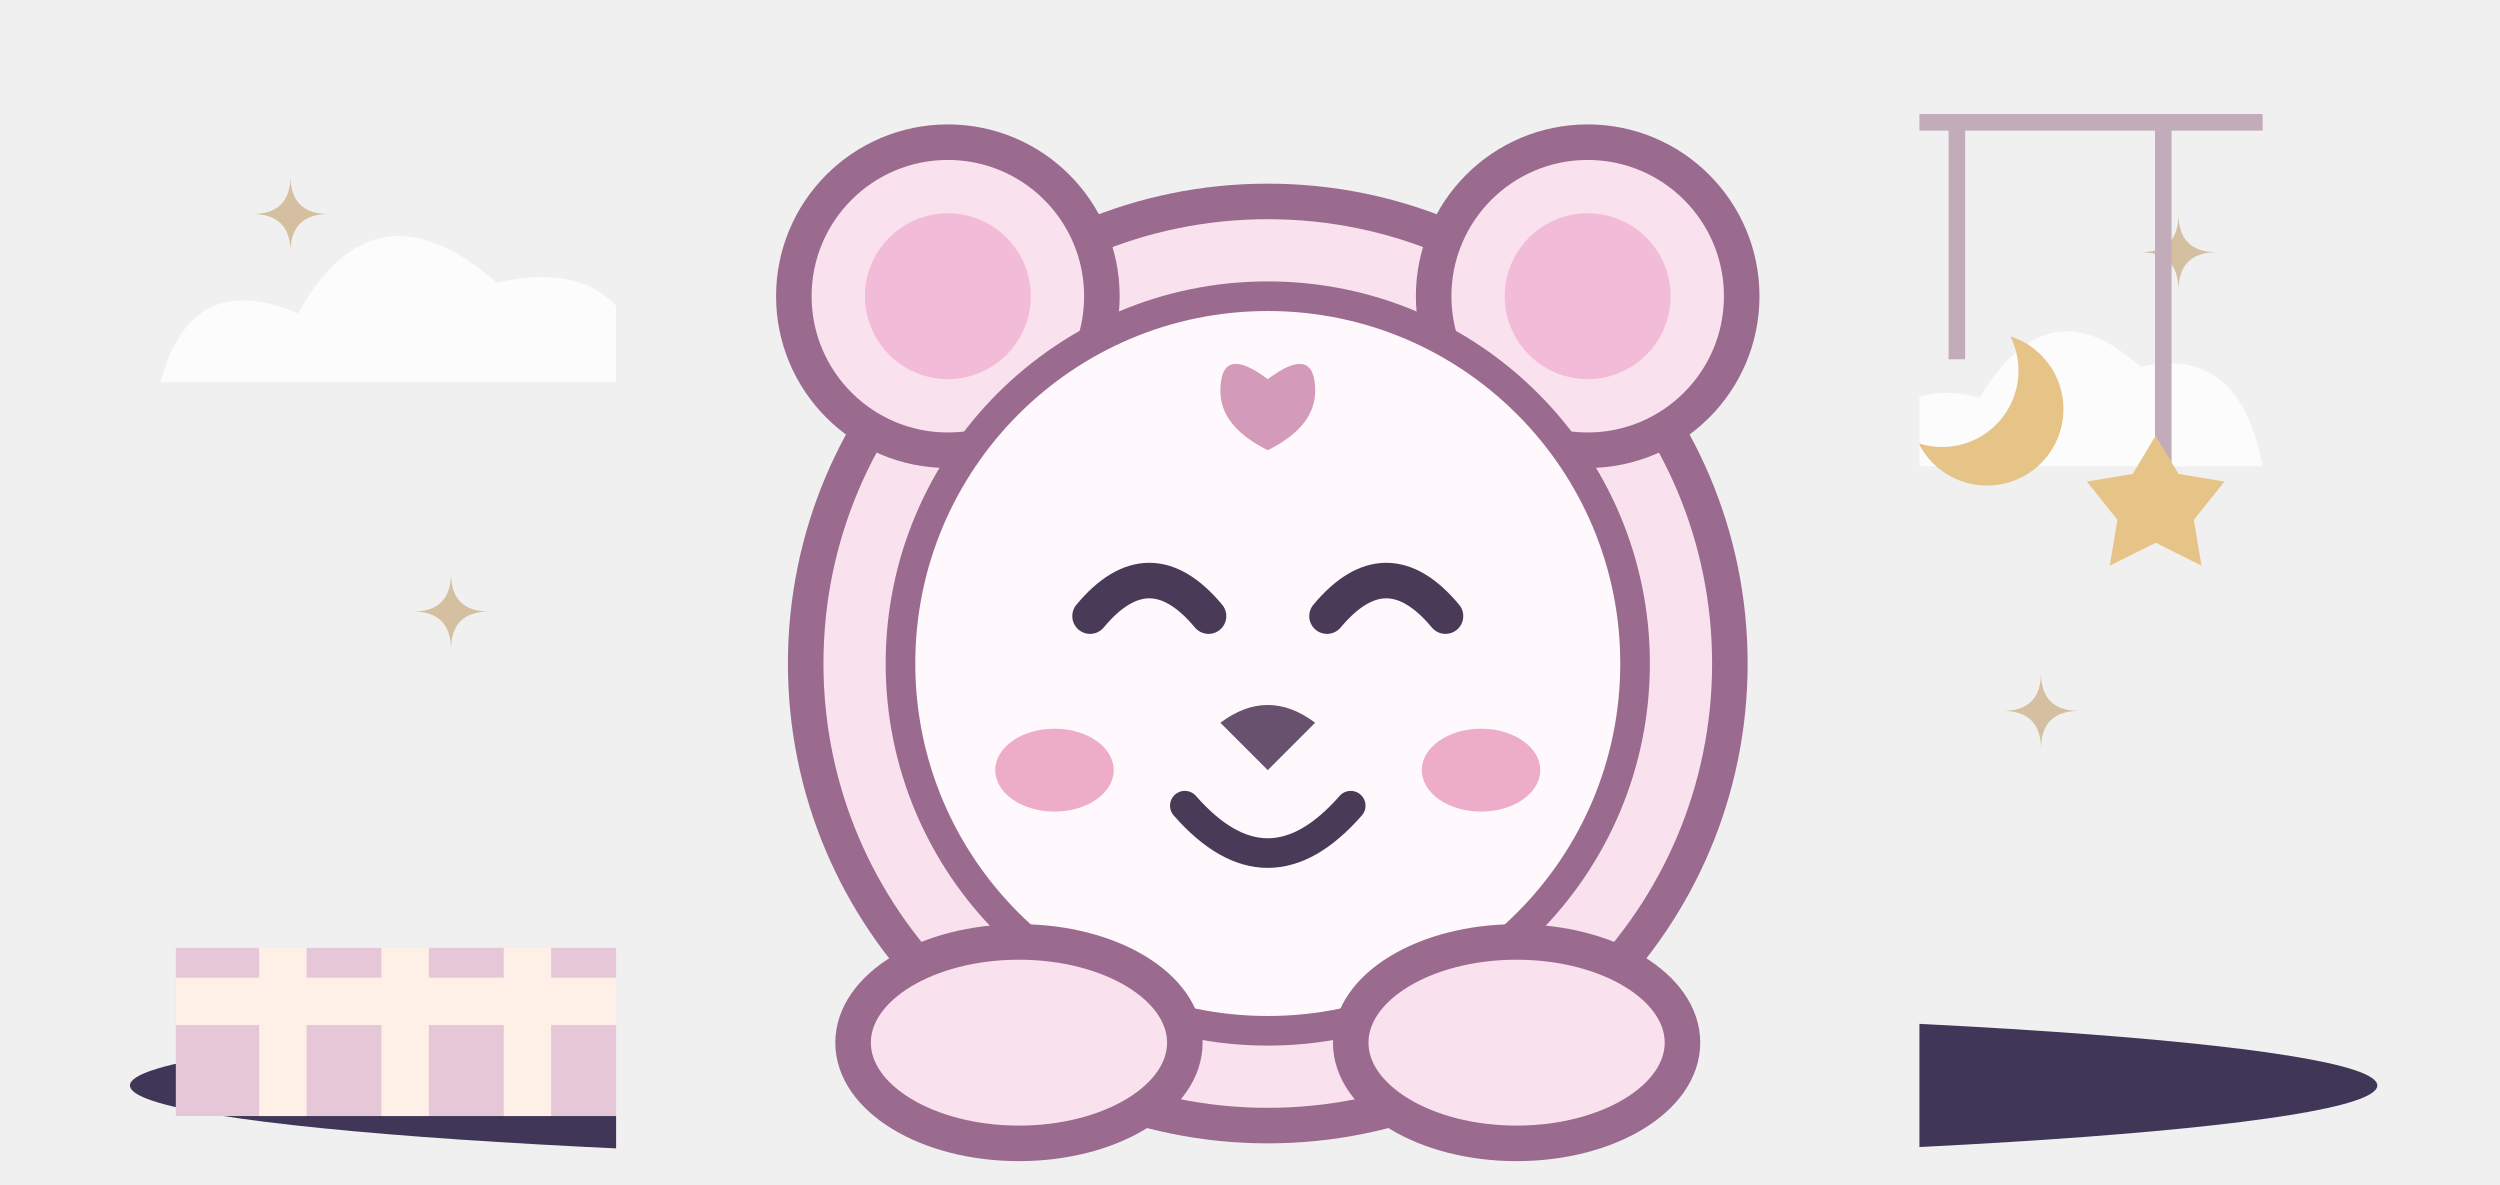
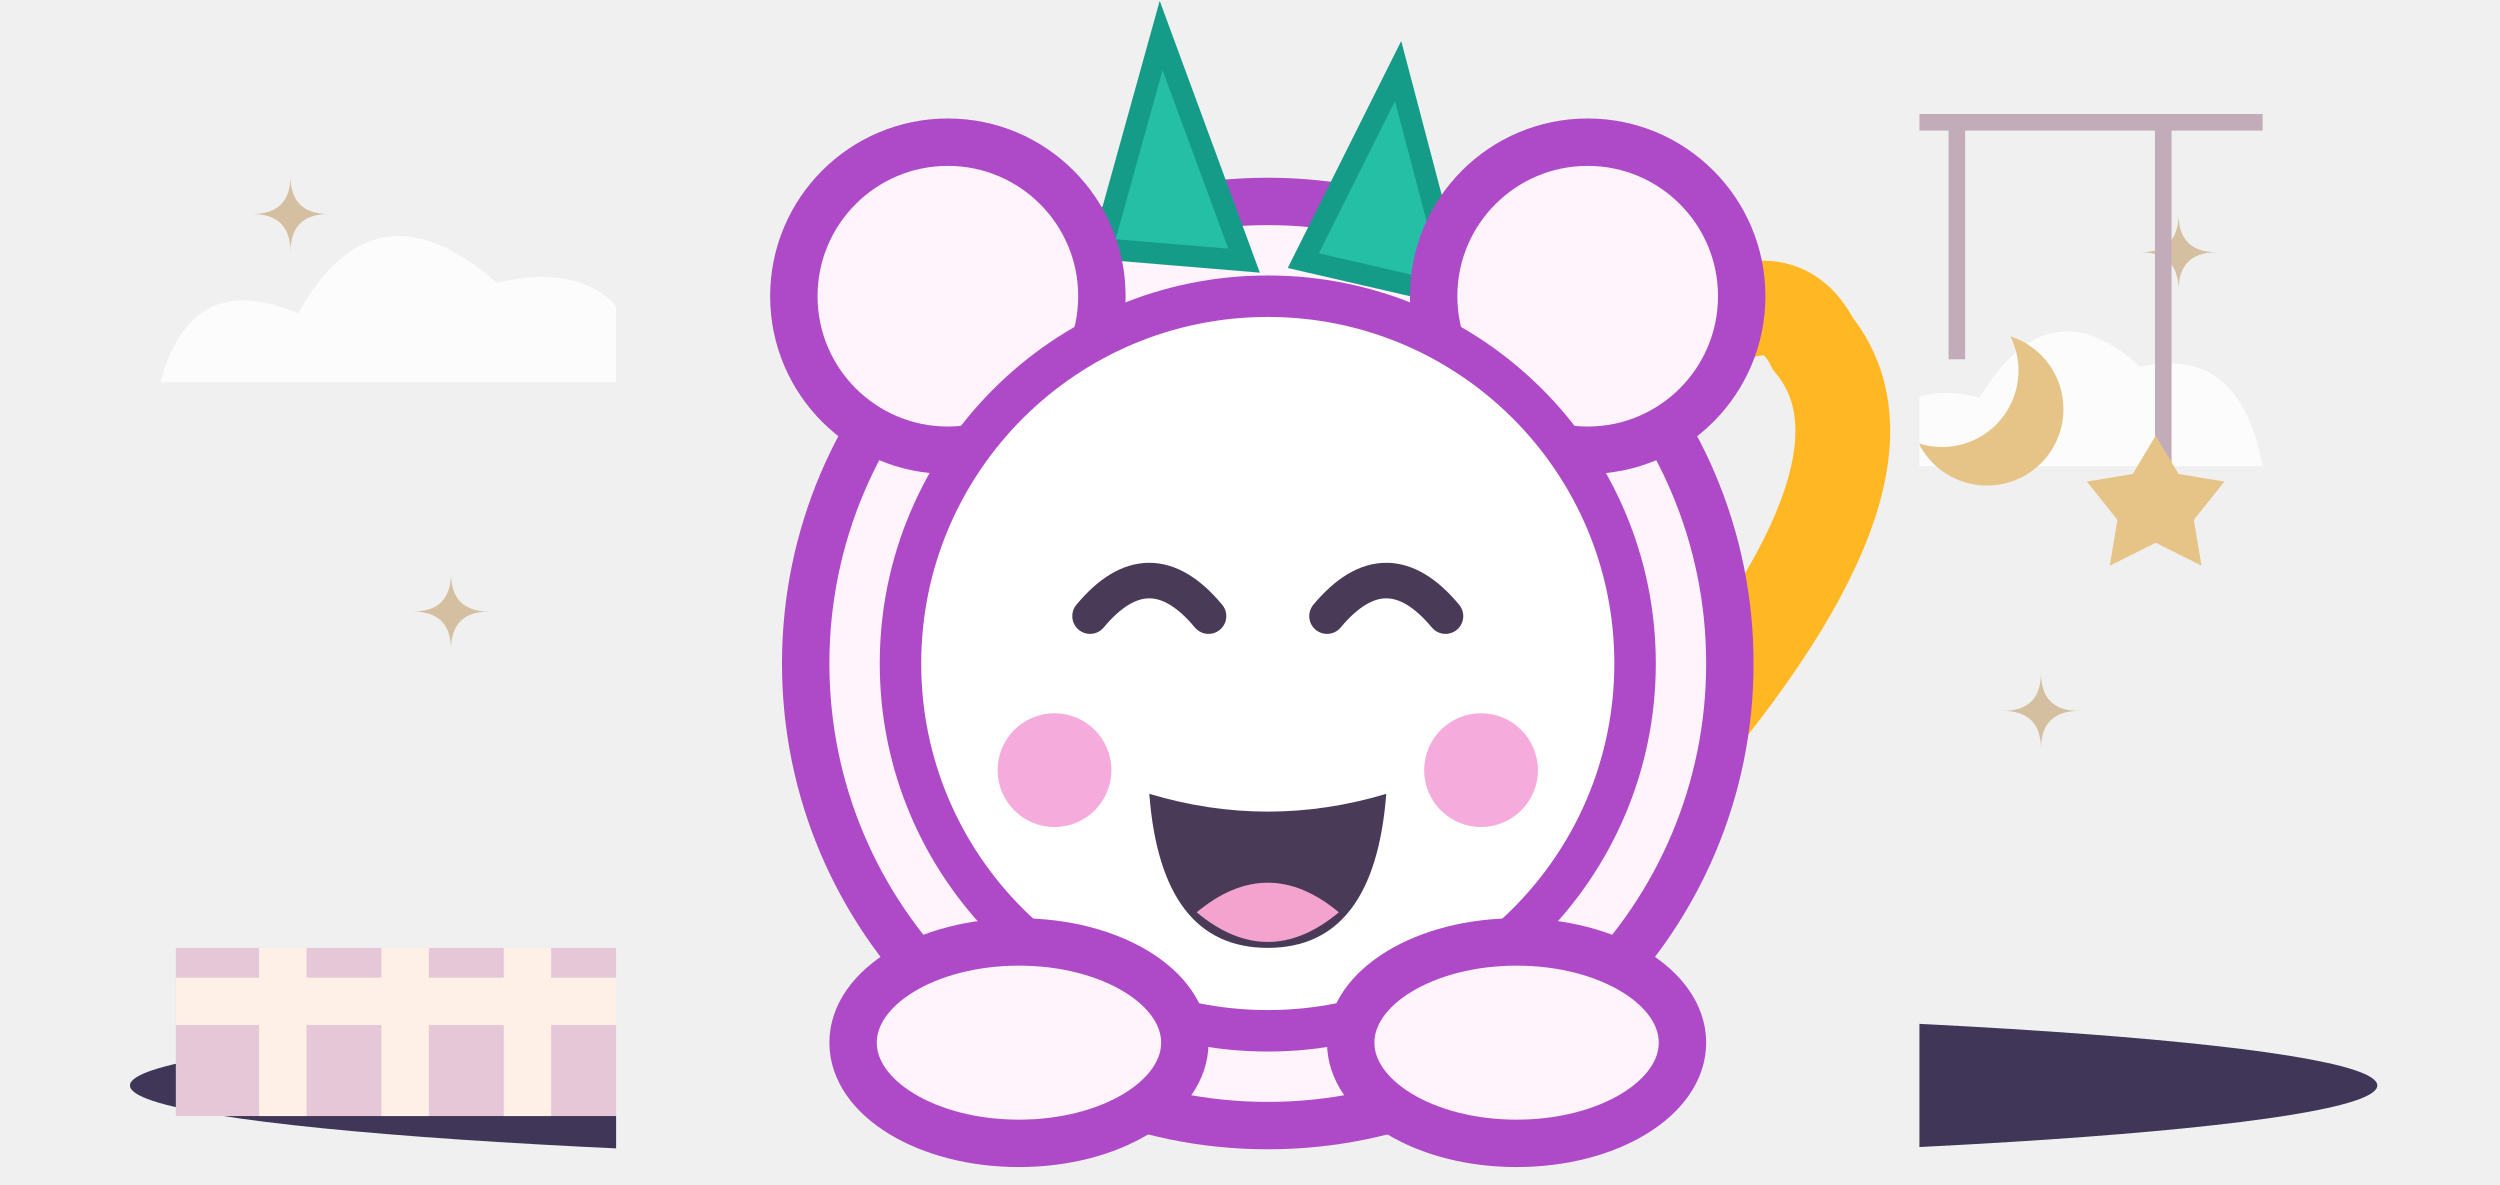
<svg xmlns="http://www.w3.org/2000/svg" width="211" height="100" viewBox="0 0 211 100" fill="none">
  <defs>
    <mask id="pl-cozy-clear">
      <rect width="211" height="100" fill="white" />
      <rect x="52" y="0" width="110" height="100" fill="black" />
    </mask>
  </defs>
  <g mask="url(#pl-cozy-clear)">
    <path d="M105.806 98.064C158.184 98.064 200.645 95.176 200.645 91.613C200.645 88.05 158.184 85.161 105.806 85.161C53.428 85.161 10.968 88.05 10.968 91.613C10.968 95.176 53.428 98.064 105.806 98.064Z" fill="#403657" />
    <path opacity="0.8" d="M13.548 32.258C15.269 25.806 19.14 23.871 25.161 26.452C29.462 18.71 35.054 17.849 41.935 23.871C49.247 22.151 53.548 24.946 54.839 32.258H13.548ZM156.774 39.355C158.495 34.194 161.935 32.258 167.097 33.548C170.968 27.097 175.484 26.237 180.645 30.968C186.237 29.677 189.677 32.473 190.968 39.355H156.774Z" fill="white" />
    <path d="M24.516 14.839C24.516 16.989 23.441 18.065 21.29 18.065C23.441 18.065 24.516 19.14 24.516 21.291C24.516 19.14 25.591 18.065 27.742 18.065C25.591 18.065 24.516 16.989 24.516 14.839Z" fill="#D4BFA1" />
    <path d="M183.871 18.064C183.871 20.215 182.796 21.29 180.645 21.29C182.796 21.29 183.871 22.366 183.871 24.516C183.871 22.366 184.946 21.29 187.097 21.29C184.946 21.29 183.871 20.215 183.871 18.064Z" fill="#D4BFA1" />
    <path d="M172.258 56.774C172.258 58.925 171.183 60 169.032 60C171.183 60 172.258 61.075 172.258 63.226C172.258 61.075 173.333 60 175.484 60C173.333 60 172.258 58.925 172.258 56.774Z" fill="#D4BFA1" />
    <path d="M38.064 48.387C38.064 50.538 36.989 51.613 34.839 51.613C36.989 51.613 38.064 52.688 38.064 54.839C38.064 52.688 39.14 51.613 41.29 51.613C39.14 51.613 38.064 50.538 38.064 48.387Z" fill="#D4BFA1" />
    <path d="M158.064 10.323H190.968H158.064ZM165.161 10.323V30.323V10.323ZM182.581 10.323V39.355V10.323Z" fill="black" />
    <path d="M158.064 10.323H190.968M165.161 10.323V30.323M182.581 10.323V39.355" stroke="#C3ACB9" stroke-width="1.4" />
    <path d="M169.677 28.387C170.247 29.523 170.468 30.802 170.313 32.063C170.158 33.324 169.635 34.511 168.808 35.476C167.981 36.441 166.888 37.139 165.665 37.485C164.443 37.831 163.145 37.808 161.936 37.419C162.412 38.37 163.116 39.189 163.986 39.802C164.855 40.415 165.862 40.803 166.918 40.933C167.974 41.063 169.045 40.929 170.037 40.544C171.029 40.16 171.91 39.536 172.602 38.728C173.294 37.92 173.776 36.954 174.005 35.915C174.233 34.877 174.201 33.797 173.912 32.774C173.622 31.75 173.084 30.814 172.345 30.049C171.607 29.283 170.69 28.713 169.677 28.387Z" fill="#E6C488" />
    <path d="M181.936 36.774L183.871 40L187.742 40.645L185.161 43.871L185.807 47.742L181.936 45.807L178.065 47.742L178.71 43.871L176.129 40.645L180 40L181.936 36.774Z" fill="#E6C488" />
    <path d="M14.839 80H56.129V94.194H14.839V80Z" fill="#E5C7D7" />
    <path d="M14.839 84.516H56.129H14.839ZM23.871 80V94.194V80ZM34.194 80V94.194V80ZM44.516 80V94.194V80Z" fill="black" />
    <path d="M14.839 84.516H56.129M23.871 80V94.194M34.194 80V94.194M44.516 80V94.194" stroke="#FFF0E7" stroke-width="4" />
    <path d="M85.161 43.871C92.287 43.871 98.064 38.094 98.064 30.968C98.064 23.841 92.287 18.064 85.161 18.064C78.035 18.064 72.258 23.841 72.258 30.968C72.258 38.094 78.035 43.871 85.161 43.871Z" fill="#C7AAB5" stroke="#9B829A" stroke-width="1.5" />
    <path d="M129.677 43.871C136.804 43.871 142.581 38.094 142.581 30.968C142.581 23.841 136.804 18.064 129.677 18.064C122.551 18.064 116.774 23.841 116.774 30.968C116.774 38.094 122.551 43.871 129.677 43.871Z" fill="#C7AAB5" stroke="#9B829A" stroke-width="1.5" />
    <path d="M85.161 37.419C88.725 37.419 91.613 34.531 91.613 30.968C91.613 27.405 88.725 24.516 85.161 24.516C81.598 24.516 78.71 27.405 78.71 30.968C78.71 34.531 81.598 37.419 85.161 37.419Z" fill="#E7D4D8" />
    <path d="M129.677 37.419C133.241 37.419 136.129 34.531 136.129 30.968C136.129 27.405 133.241 24.516 129.677 24.516C126.114 24.516 123.226 27.405 123.226 30.968C123.226 34.531 126.114 37.419 129.677 37.419Z" fill="#E7D4D8" />
    <path d="M76.774 41.29C79.785 28.817 89.892 22.581 107.097 22.581C124.301 22.581 134.409 28.817 137.419 41.29C143.441 49.892 145.807 60.43 144.516 72.903C143.656 88.387 131.183 96.129 107.097 96.129C81.29 96.129 68.172 88.387 67.742 72.903C66.452 60.43 69.462 49.892 76.774 41.29Z" fill="#C7AAB5" stroke="#9B829A" stroke-width="1.5" />
    <path d="M88.387 96.774C96.226 96.774 102.581 93.308 102.581 89.032C102.581 84.757 96.226 81.29 88.387 81.29C80.548 81.29 74.194 84.757 74.194 89.032C74.194 93.308 80.548 96.774 88.387 96.774Z" fill="#C7AAB5" stroke="#9B829A" stroke-width="1.2" />
    <path d="M127.097 96.774C134.936 96.774 141.29 93.308 141.29 89.032C141.29 84.757 134.936 81.29 127.097 81.29C119.258 81.29 112.903 84.757 112.903 89.032C112.903 93.308 119.258 96.774 127.097 96.774Z" fill="#C7AAB5" stroke="#9B829A" stroke-width="1.2" />
    <path d="M107.097 70.323C115.648 70.323 122.581 65.123 122.581 58.71C122.581 52.296 115.648 47.097 107.097 47.097C98.545 47.097 91.613 52.296 91.613 58.71C91.613 65.123 98.545 70.323 107.097 70.323Z" fill="#E7D4D8" />
    <path d="M104.516 55.484C106.237 53.763 107.957 53.763 109.677 55.484L107.097 58.709L104.516 55.484Z" fill="#9B829A" />
    <path d="M90.323 49.677C92.473 47.096 94.624 47.096 96.774 49.677M117.419 49.677C119.57 47.096 121.72 47.096 123.871 49.677" stroke="#69536D" stroke-width="2.5" stroke-linecap="round" />
    <path opacity="0.6" d="M88.387 61.29C91.238 61.29 93.548 60.135 93.548 58.71C93.548 57.284 91.238 56.129 88.387 56.129C85.537 56.129 83.226 57.284 83.226 58.71C83.226 60.135 85.537 61.29 88.387 61.29Z" fill="#E2A4B7" />
    <path opacity="0.6" d="M126.452 61.29C129.302 61.29 131.613 60.135 131.613 58.71C131.613 57.284 129.302 56.129 126.452 56.129C123.601 56.129 121.29 57.284 121.29 58.71C121.29 60.135 123.601 61.29 126.452 61.29Z" fill="#E2A4B7" />
    <path d="M101.936 61.935C105.376 64.946 108.817 64.946 112.258 61.935" stroke="#9B829A" stroke-width="1.6" stroke-linecap="round" />
    <path d="M74.839 78.065C95.484 71.183 116.559 71.183 138.064 78.065V94.194H74.839V78.065Z" fill="#E5C7D7" />
    <path d="M87.097 78.71V94.193V78.71ZM103.226 76.129V94.193V76.129ZM119.355 77.419V94.193V77.419Z" fill="black" />
    <path d="M87.097 78.71V94.193M103.226 76.129V94.193M119.355 77.419V94.193" stroke="#FAF0ED" stroke-width="5" />
    <path d="M105.807 76.774C105.807 76.774 92.258 69.032 94.839 62.581C96.989 59.57 100.645 59.785 105.807 63.226C110.968 59.785 114.624 59.57 116.774 62.581C118.495 66.882 114.839 71.613 105.807 76.774Z" fill="#DC9EB7" stroke="#9B829A" stroke-width="1.2" />
    <path d="M80.772 75.585C85.616 77.844 90.641 77.319 91.996 74.412C93.352 71.506 90.524 67.319 85.68 65.06C80.836 62.801 75.81 63.326 74.455 66.233C73.1 69.139 75.928 73.326 80.772 75.585Z" fill="#C7AAB5" />
    <path d="M132.776 75.585C137.62 73.326 140.449 69.139 139.093 66.233C137.738 63.326 132.713 62.801 127.869 65.06C123.025 67.319 120.197 71.506 121.552 74.412C122.907 77.319 127.933 77.844 132.776 75.585Z" fill="#C7AAB5" />
    <g opacity="0.5">
      <path d="M103.871 82.581V89.677V82.581ZM101.936 84.516H105.807H101.936ZM101.936 87.742H105.807H101.936Z" fill="black" />
      <path d="M103.871 82.581V89.677M101.936 84.516H105.807M101.936 87.742H105.807" stroke="#9B829A" stroke-width="0.8" />
    </g>
  </g>
  <g transform="translate(57 0) scale(1)">
-     <g data-cozy-mascot="true" data-companion-world="baby">
-       <circle cx="50" cy="56" r="39" fill="#F9E2ED" stroke="#9B6B8F" stroke-width="3" />
-       <circle cx="23" cy="25" r="13" fill="#F9E2ED" stroke="#9B6B8F" stroke-width="3" />
-       <circle cx="23" cy="25" r="7" fill="#F2BCD9" />
-       <circle cx="77" cy="25" r="13" fill="#F9E2ED" stroke="#9B6B8F" stroke-width="3" />
-       <circle cx="77" cy="25" r="7" fill="#F2BCD9" />
-       <circle cx="50" cy="56" r="31" fill="#FFF9FD" stroke="#9B6B8F" stroke-width="2.5" />
-       <path d="M35 52Q40 46 45 52M55 52Q60 46 65 52" stroke="#493B58" stroke-width="3" stroke-linecap="round" fill="none" />
-       <ellipse cx="32" cy="65" rx="5" ry="3.5" fill="#EDADC9" />
-       <ellipse cx="68" cy="65" rx="5" ry="3.5" fill="#EDADC9" />
-       <path d="M46 61Q50 58 54 61L50 65Z" fill="#67516F" />
-       <path d="M43 68Q50 76 57 68" stroke="#493B58" stroke-width="2.5" fill="none" stroke-linecap="round" />
-       <ellipse cx="29" cy="88" rx="14" ry="8.5" fill="#F9E2ED" stroke="#9B6B8F" stroke-width="3" />
-       <ellipse cx="71" cy="88" rx="14" ry="8.5" fill="#F9E2ED" stroke="#9B6B8F" stroke-width="3" />
-       <path d="M46 33Q46 29 50 32Q54 29 54 33Q54 36 50 38Q46 36 46 33Z" fill="#D39ABA" />
+     <g data-cozy-mascot="true">
+       <path d="M82 66Q105 40 96 29Q93 23 85 29" fill="none" stroke="#FFB724" stroke-width="8" stroke-linecap="round" />
+       <circle cx="50" cy="56" r="39" fill="#FFF4FC" stroke="#AE49C7" stroke-width="4" />
+       <path d="M36 21L41 3L48 22Z M53 22L61 6L66 25Z" fill="#24BFA5" stroke="#159C89" stroke-width="1.8" />
+       <circle cx="23" cy="25" r="13" fill="#FFF4FC" stroke="#AE49C7" stroke-width="4" />
+       <circle cx="77" cy="25" r="13" fill="#FFF4FC" stroke="#AE49C7" stroke-width="4" />
+       <circle cx="50" cy="56" r="31" fill="#FFFFFF" stroke="#AE49C7" stroke-width="3.5" />
+       <path d="M35 52Q40 46 45 52M55 52Q60 46 65 52" stroke="#493B58" stroke-width="3" fill="none" stroke-linecap="round" />
+       <circle cx="32" cy="65" r="4.8" fill="#F5ABDB" />
+       <circle cx="68" cy="65" r="4.8" fill="#F5ABDB" />
+       <path d="M40 67Q50 70 60 67Q59 80 50 80Q41 80 40 67Z" fill="#493B58" />
+       <path d="M44 77Q50 72 56 77Q50 82 44 77Z" fill="#F3A3CD" />
+       <ellipse cx="29" cy="88" rx="14" ry="8.5" fill="#FFF4FC" stroke="#AE49C7" stroke-width="4" />
+       <ellipse cx="71" cy="88" rx="14" ry="8.5" fill="#FFF4FC" stroke="#AE49C7" stroke-width="4" />
    </g>
  </g>
</svg>
